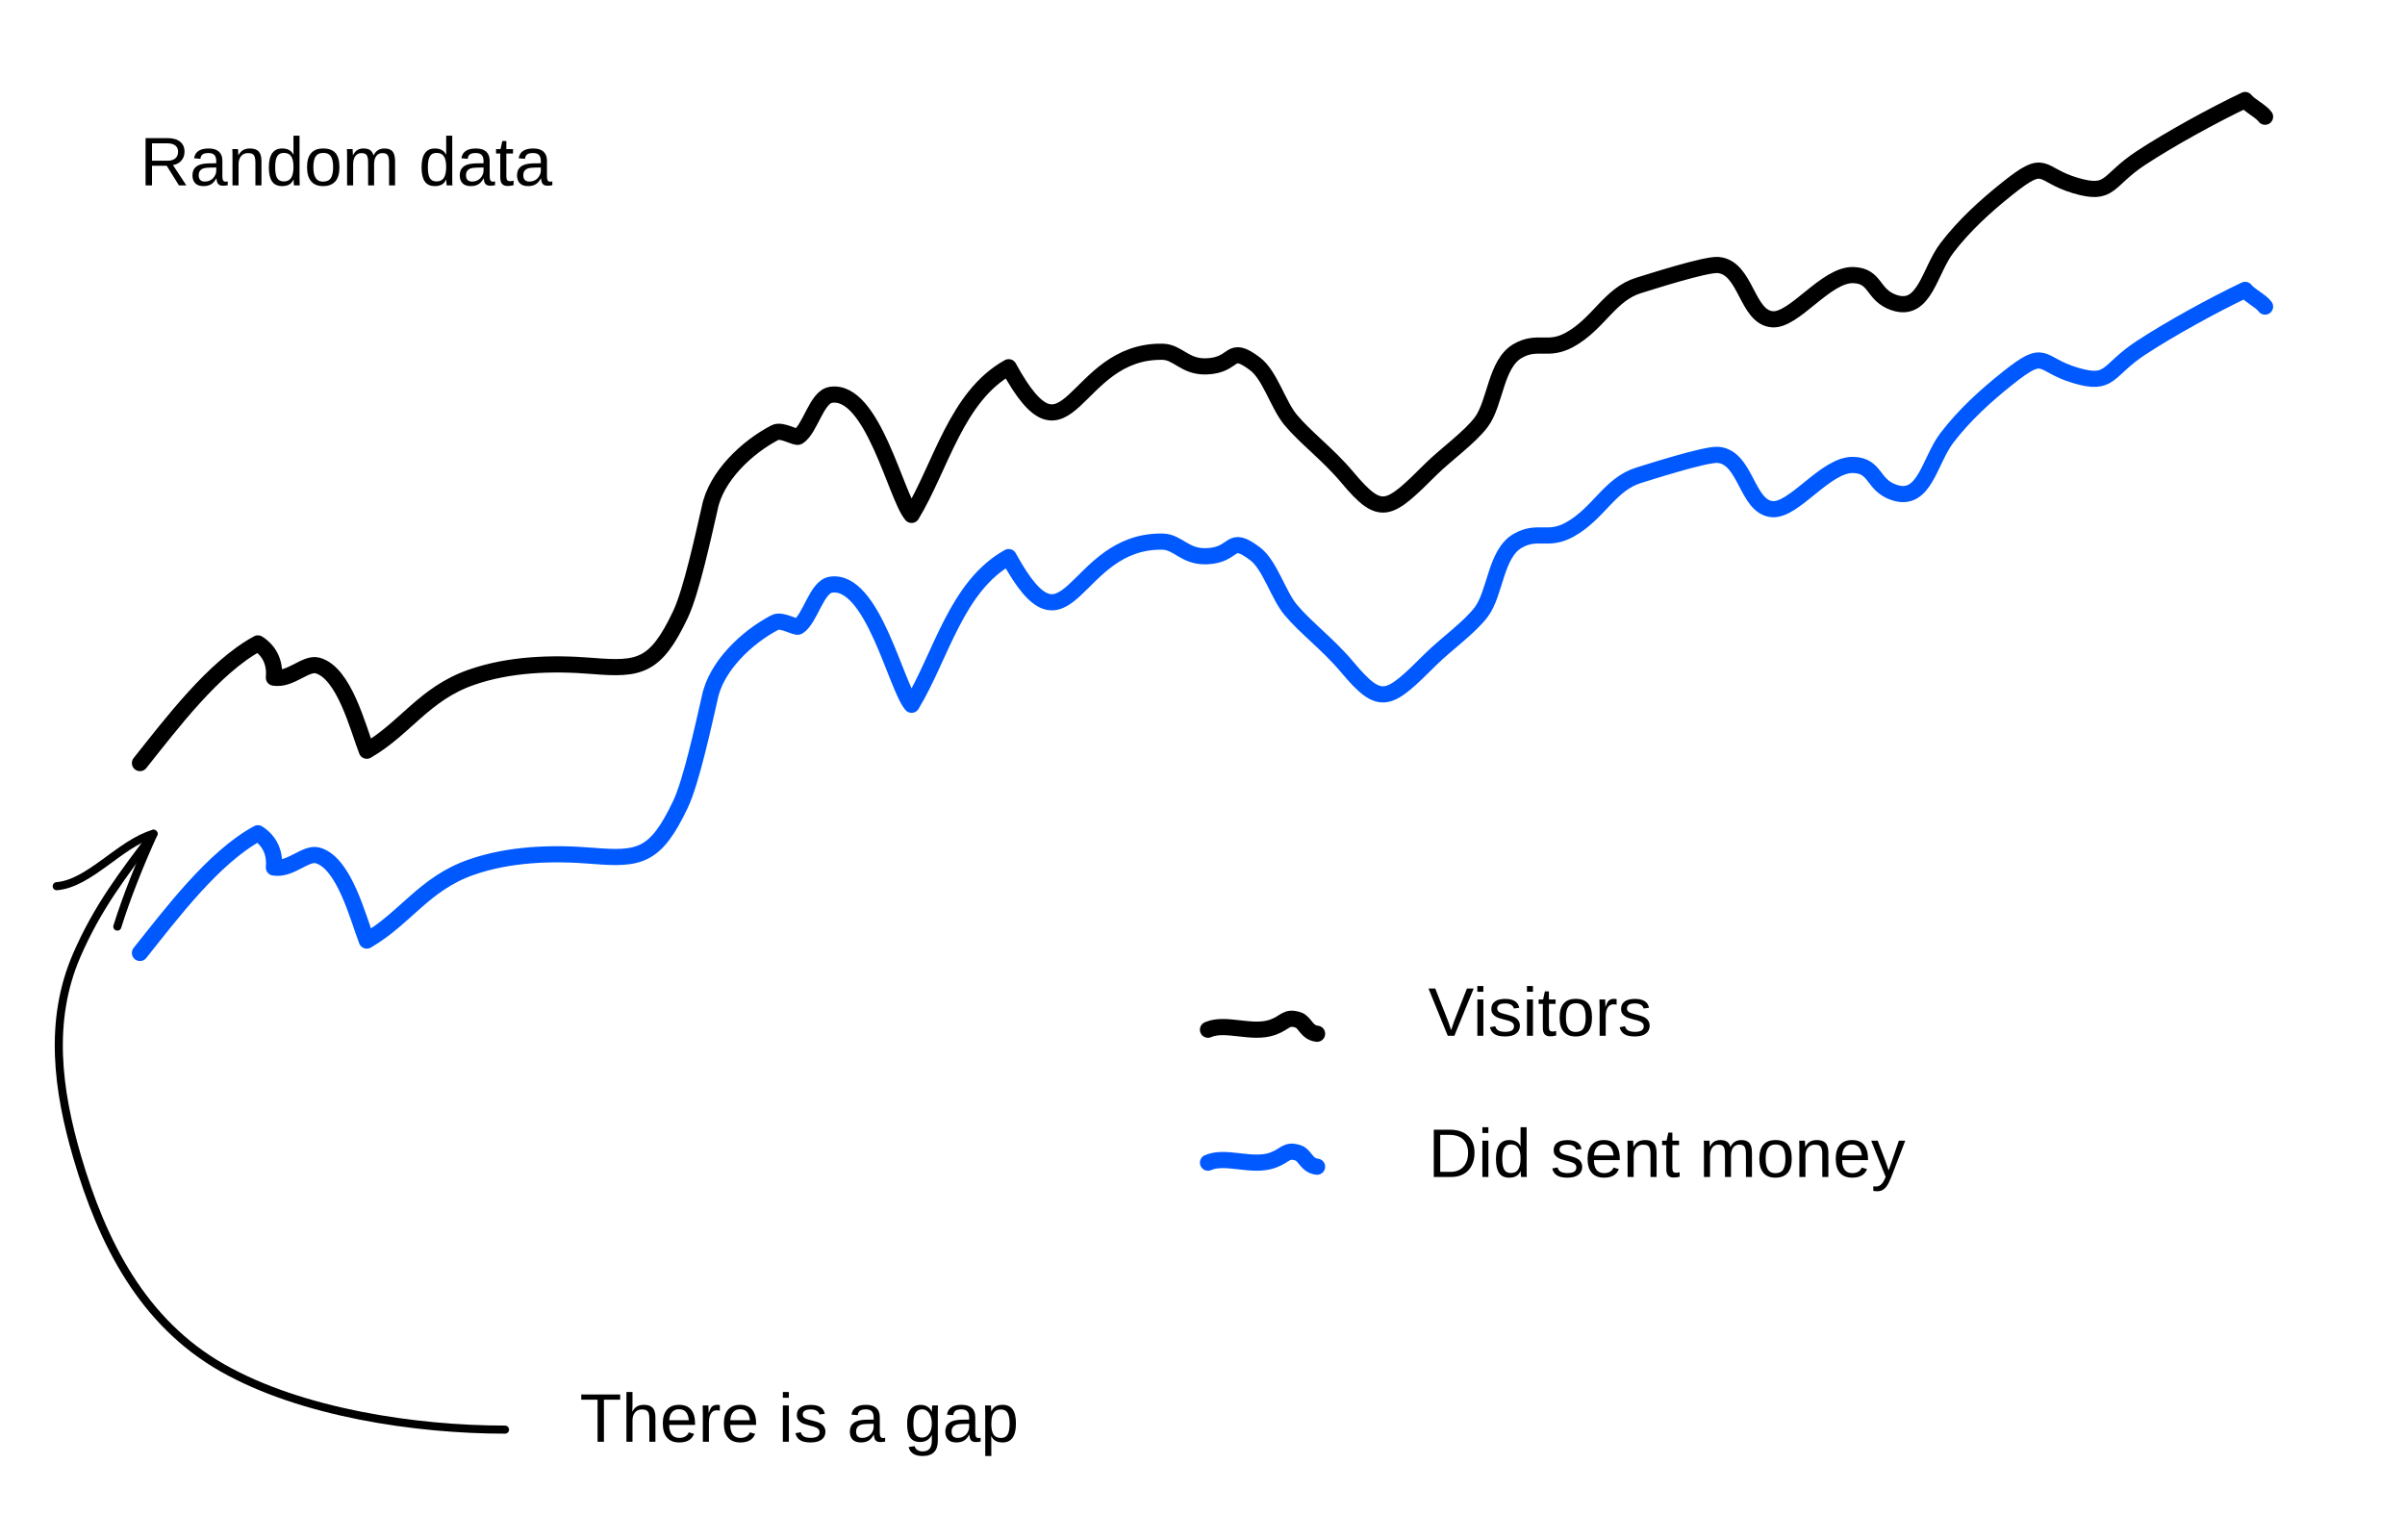
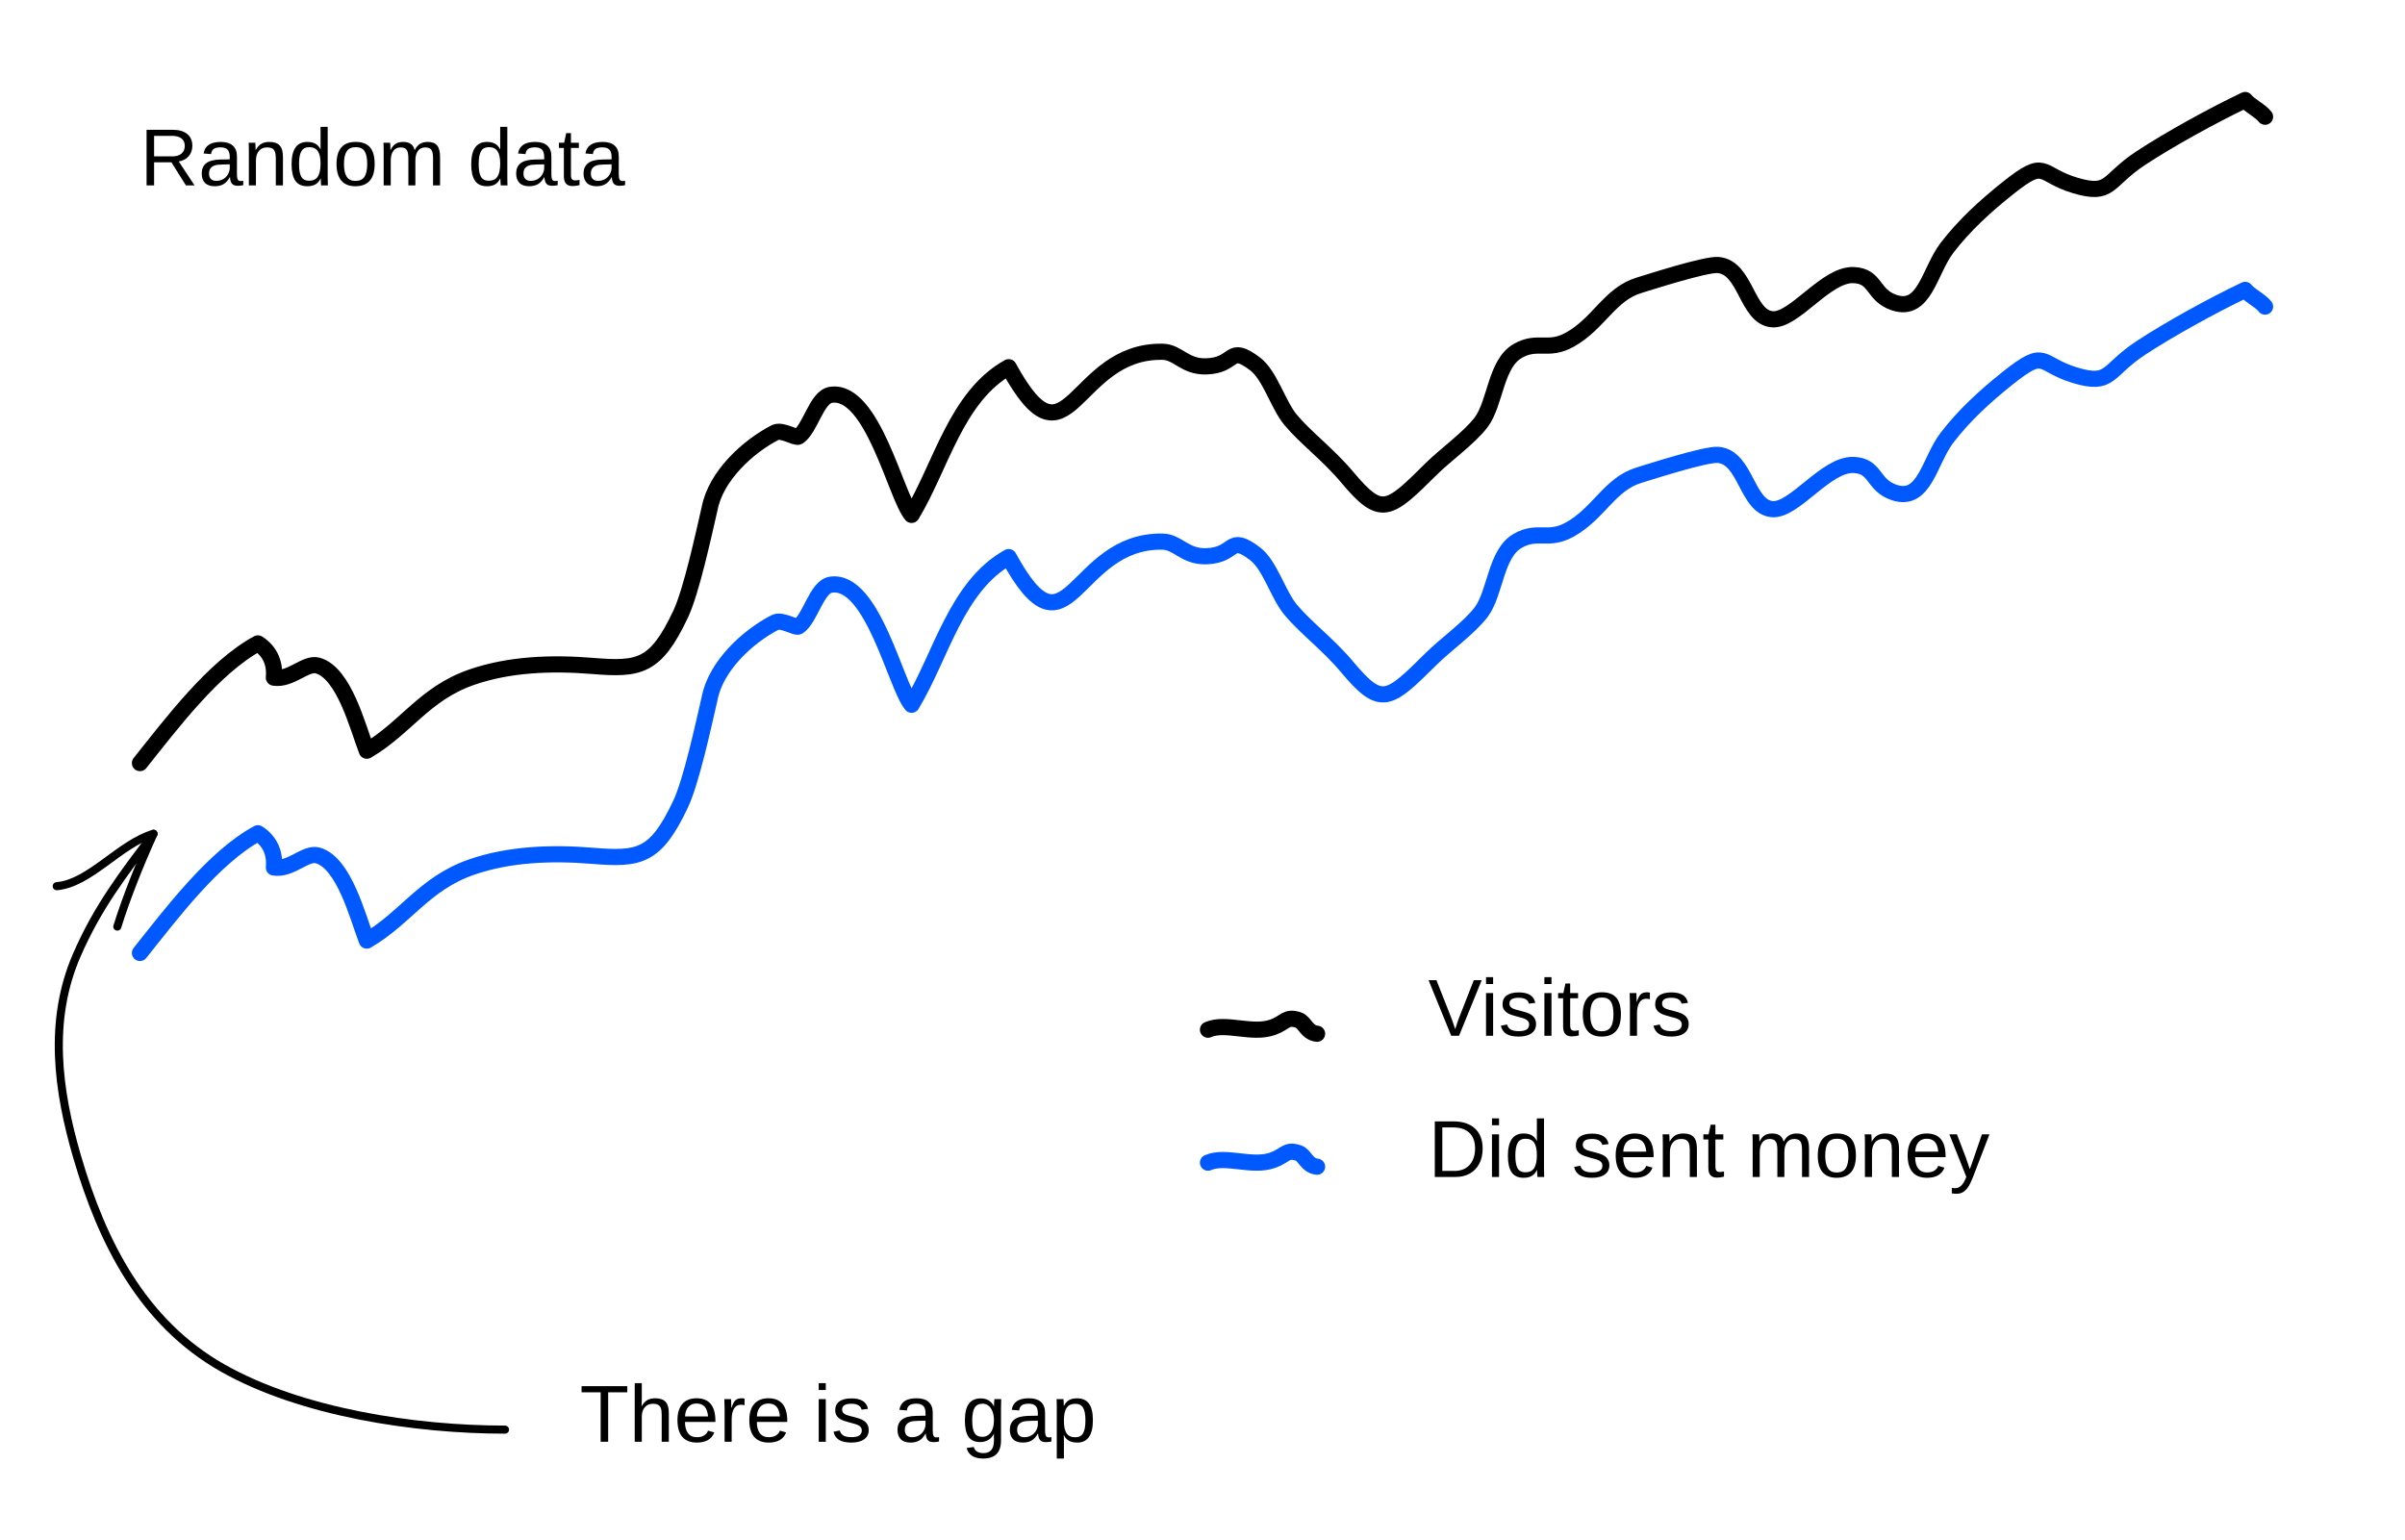
<svg xmlns="http://www.w3.org/2000/svg" version="1.1" x="0px" y="0px" width="595.28px" height="380.981px" viewBox="0 0 595.28 380.981" enable-background="new 0 0 595.28 380.981" xml:space="preserve">
-   <text transform="matrix(1 0 0 1 34.6401 45.8965)" font-family="Arial" font-size="17">Random data</text>
+   <text transform="matrix(1 0 0 1 34.6401 45.8965)" font-family="Arial" font-size="20">Random data</text>
  <path fill="none" stroke="#000000" stroke-width="4" stroke-linecap="round" stroke-linejoin="round" d="M34.64,188.896  c7.684-9.608,18.193-23.667,29.192-29.626c2.968,1.901,4.292,4.884,3.959,8.475c4.121,0.692,7.879-3.801,10.8-3.007  c6.6,1.793,9.992,15.414,12.196,21.095c9.557-5.538,14.188-14.09,25.83-18.155c9.441-3.297,19.976-3.65,30.016-2.83  c11.667,0.954,15.625,0.288,21.806-12.758c2.683-5.662,5.701-19.694,7.201-26.194c1.525-7.992,9.317-15.259,16.219-18.826  c1.623-0.839,5.148,1.425,5.754,1.02c3.004-2.007,4.492-9.823,8.054-10.356c10.305-1.544,16.062,25.168,19.971,29.723  c7.302-12.06,11.049-29.329,24.029-36.552c14.977,27.409,15.713-4.226,38.071-3.829c3.882,0.069,5.455,3.803,10.874,3.618  c7.494-0.257,5.357-5.656,12.056-0.6c3.648,2.753,5.693,10.113,8.75,13.799c3.736,4.506,9.25,8.516,14.047,14.242  c8.436,10.073,10.193,8.469,20.822-2.084c3.438-3.412,9.506-7.75,12.35-11.552c3.547-4.742,3.525-14.474,9.031-17.626  c4.902-2.806,7.48,0.215,12.877-2.783c7.205-4.001,9.904-11.293,17.15-13.468c2.377-0.713,16.459-5.281,19.57-5.02  c6.951,0.584,7.027,12.902,13.398,13.433c5.467,0.456,13.277-11.179,20.1-10.94c5.691,0.199,4.592,4.99,10.1,6.824  c7.535,2.509,8.67-7.843,13.051-13.563c4.279-5.585,9.422-10.28,15.004-14.731c9.717-7.748,7.582-3.425,16.77-0.707  c8.943,2.646,7.607-1.135,16.25-6.816c7.047-4.634,17.854-10.582,25.773-14.346c1.152,1.45,3.908,2.732,4.93,4.139" />
  <path fill="none" stroke="#0059ff" stroke-width="4" stroke-linecap="round" stroke-linejoin="round" d="M34.64,235.896  c7.684-9.608,18.193-23.667,29.192-29.626c2.968,1.901,4.292,4.884,3.959,8.475c4.121,0.692,7.879-3.801,10.8-3.007  c6.6,1.793,9.992,15.414,12.196,21.095c9.557-5.538,14.188-14.09,25.83-18.155c9.441-3.297,19.976-3.65,30.016-2.83  c11.667,0.954,15.625,0.288,21.806-12.758c2.683-5.662,5.701-19.694,7.201-26.194c1.525-7.992,9.317-15.259,16.219-18.826  c1.623-0.839,5.148,1.425,5.754,1.02c3.004-2.007,4.492-9.823,8.054-10.356c10.305-1.544,16.062,25.168,19.971,29.723  c7.302-12.06,11.049-29.329,24.029-36.552c14.977,27.409,15.713-4.226,38.071-3.829c3.882,0.069,5.455,3.803,10.874,3.618  c7.494-0.257,5.357-5.656,12.056-0.6c3.648,2.753,5.693,10.113,8.75,13.799c3.736,4.506,9.25,8.516,14.047,14.242  c8.436,10.073,10.193,8.469,20.822-2.084c3.438-3.412,9.506-7.75,12.35-11.552c3.547-4.742,3.525-14.474,9.031-17.626  c4.902-2.806,7.48,0.215,12.877-2.783c7.205-4.001,9.904-11.293,17.15-13.468c2.377-0.713,16.459-5.281,19.57-5.02  c6.951,0.584,7.027,12.902,13.398,13.433c5.467,0.456,13.277-11.179,20.1-10.94c5.691,0.199,4.592,4.99,10.1,6.824  c7.535,2.509,8.67-7.843,13.051-13.563c4.279-5.585,9.422-10.28,15.004-14.731c9.717-7.748,7.582-3.425,16.77-0.707  c8.943,2.646,7.607-1.135,16.25-6.816c7.047-4.634,17.854-10.582,25.773-14.346c1.152,1.45,3.908,2.732,4.93,4.139" />
  <path fill="none" stroke="#000000" stroke-width="4" stroke-linecap="round" stroke-linejoin="round" d="M299,254.896  c4.375-1.927,10.865,1.226,16.012-0.599c3.259-1.156,3.278-2.817,6.375-1.79c1.608,0.533,2.029,3.124,4.613,3.389" />
  <path fill="none" stroke="#0059ff" stroke-width="4" stroke-linecap="round" stroke-linejoin="round" d="M299,287.809  c4.375-1.928,10.865,1.227,16.012-0.599c3.259-1.155,3.278-2.817,6.375-1.79c1.608,0.533,2.029,3.124,4.613,3.389" />
-   <text transform="matrix(1 0 0 1 353.5 256.3965)" font-family="Arial" font-size="17">Visitors</text>
-   <text transform="matrix(1 0 0 1 353.5 291.3525)" font-family="Arial" font-size="17">Did sent money</text>
+   <text transform="matrix(1 0 0 1 353.5 256.3965)" font-family="Arial" font-size="20">Visitors</text>
+   <text transform="matrix(1 0 0 1 353.5 291.3525)" font-family="Arial" font-size="20">Did sent money</text>
  <path fill="none" stroke="#000000" stroke-width="2" stroke-linecap="round" stroke-linejoin="round" d="M38,206.396  c-7.544,10.064-13.821,18.104-19.024,30.109c-7.005,16.161-4.71,33.396,0.133,49.926c6.208,21.188,16.183,40.961,35.964,52.188  c19.487,11.06,47.748,15.277,69.926,15.277" />
  <path fill="none" stroke="#000000" stroke-width="2" stroke-linecap="round" stroke-linejoin="round" d="M14.04,219.371  c8.136-0.665,15.69-10.573,23.96-12.974c-3.28,7.178-6.673,15.65-8.96,22.974" />
-   <text transform="matrix(1 0 0 1 143.5 356.8965)" font-family="Arial" font-size="17">There is a gap</text>
+   <text transform="matrix(1 0 0 1 143.5 356.8965)" font-family="Arial" font-size="20">There is a gap</text>
</svg>
